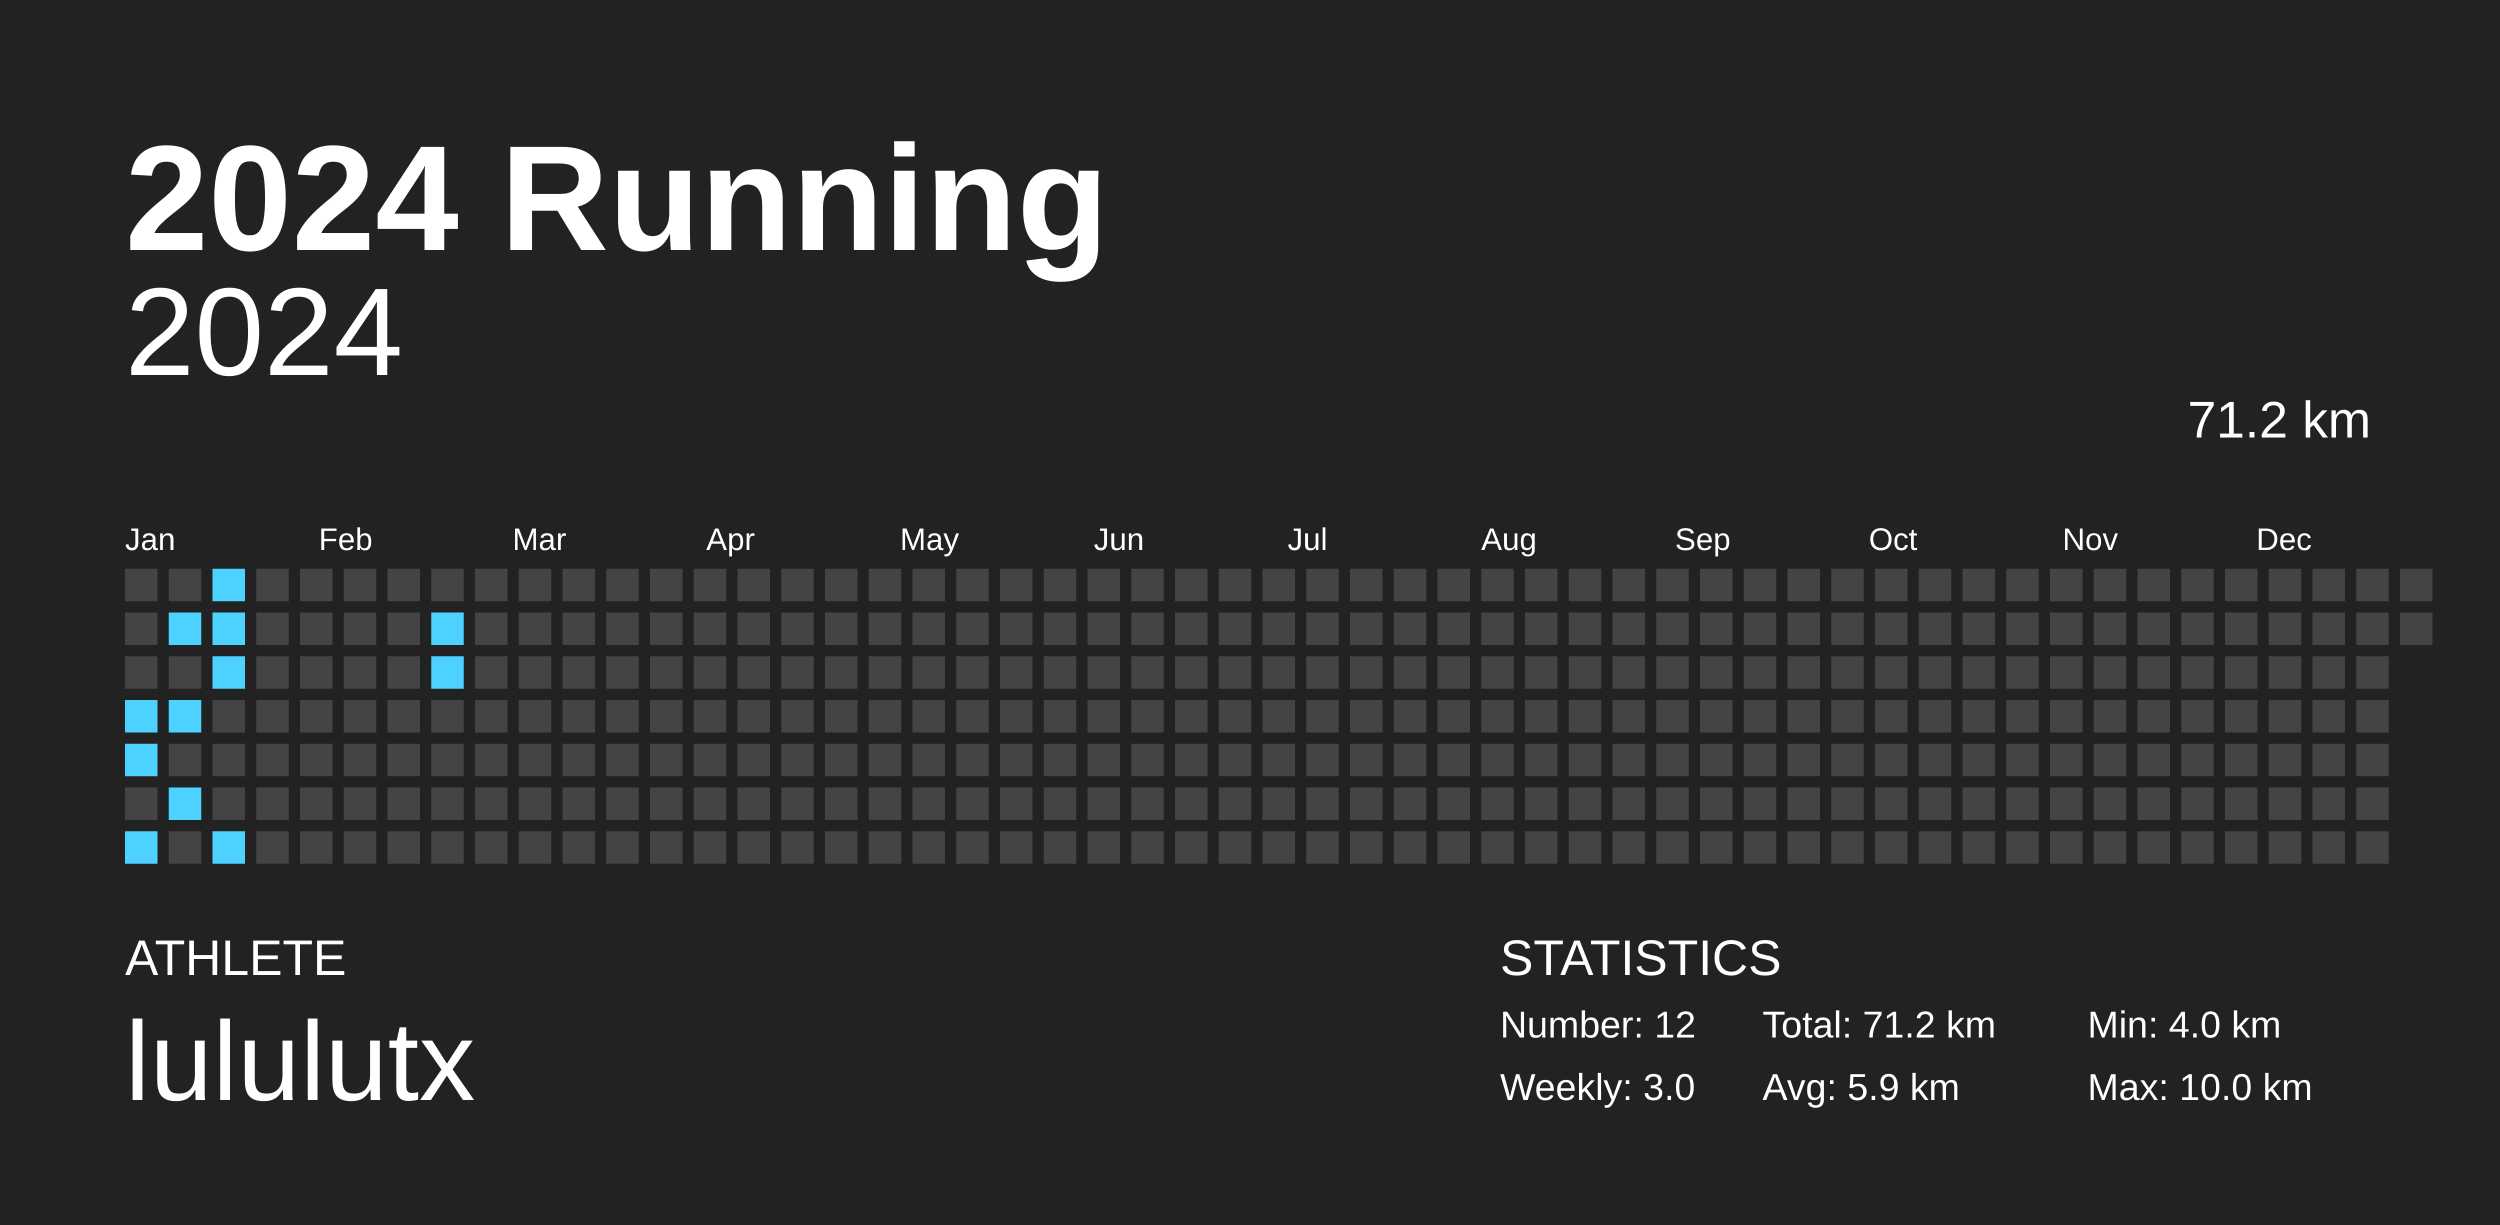
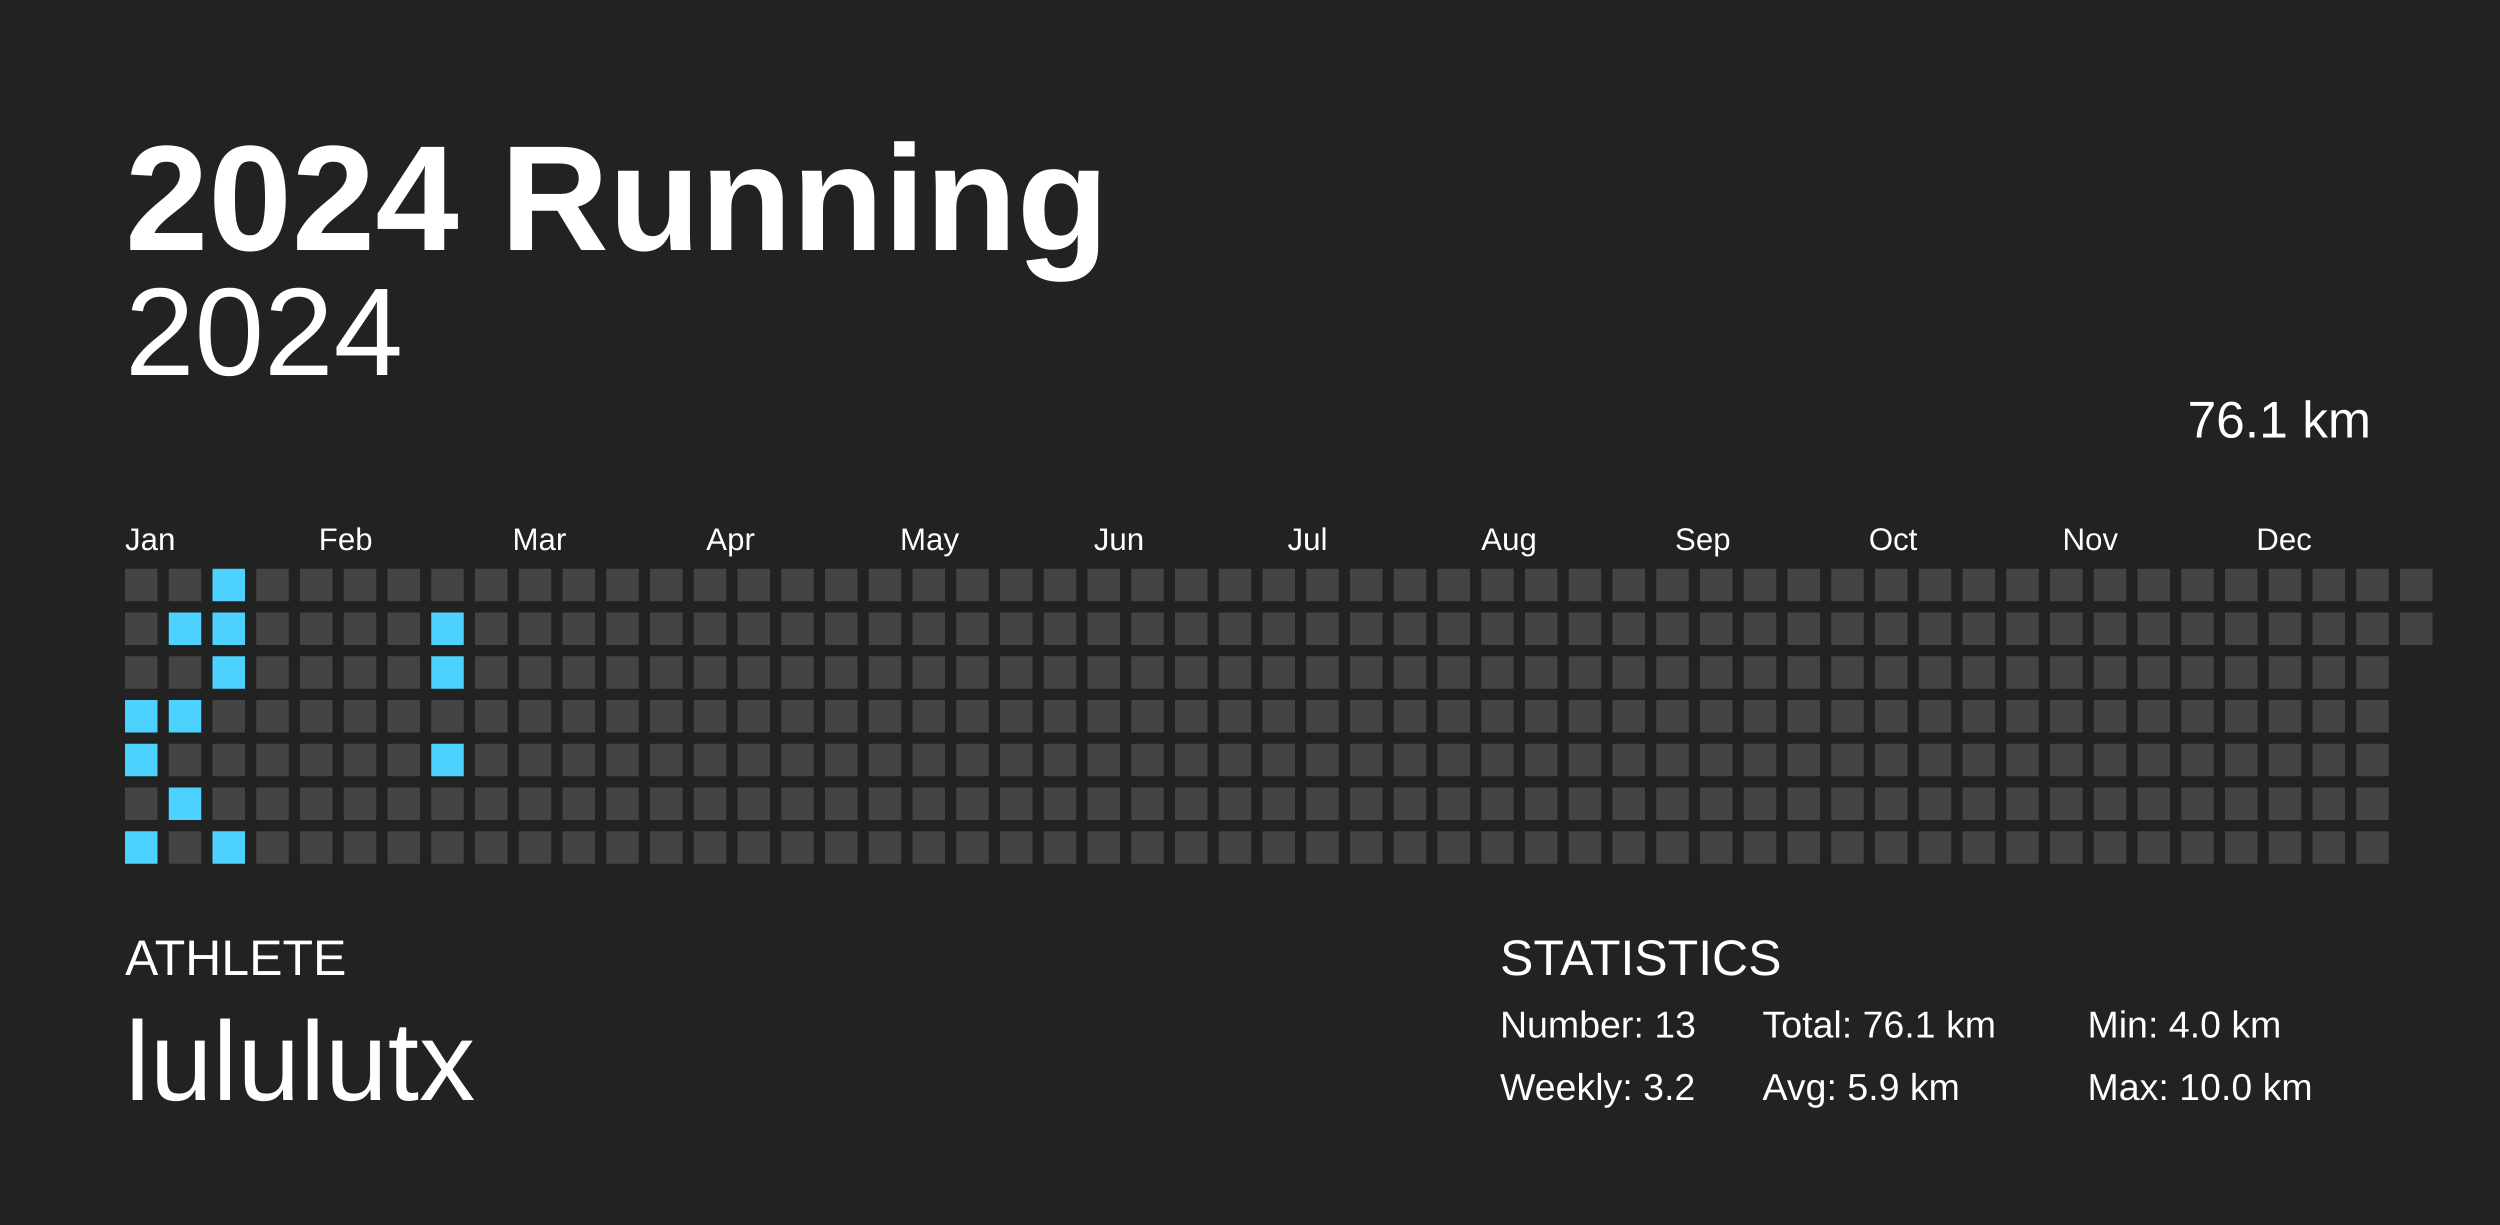
<svg xmlns="http://www.w3.org/2000/svg" baseProfile="full" height="98mm" version="1.1" viewBox="0,0,200,98" width="200mm">
  <defs />
  <rect fill="#222222" height="98" width="200" x="0" y="0" />
  <text fill="#FFFFFF" style="font-size:12px; font-family:Arial; font-weight:bold;" x="10" y="20">2024 Running</text>
  <text fill="#FFFFFF" style="font-size:4px; font-family:Arial" x="10" y="78">ATHLETE</text>
  <text fill="#FFFFFF" style="font-size:9px; font-family:Arial" x="10" y="88">lululutx</text>
  <text fill="#FFFFFF" style="font-size:4px; font-family:Arial" x="120" y="78">STATISTICS</text>
-   <text fill="#FFFFFF" style="font-size:3px; font-family:Arial" x="120" y="83">Number: 12</text>
-   <text fill="#FFFFFF" style="font-size:3px; font-family:Arial" x="120" y="88">Weekly: 3.0</text>
-   <text fill="#FFFFFF" style="font-size:3px; font-family:Arial" x="141" y="83">Total: 71.2 km</text>
+   <text fill="#FFFFFF" style="font-size:3px; font-family:Arial" x="120" y="83">Number: 13</text>
+   <text fill="#FFFFFF" style="font-size:3px; font-family:Arial" x="120" y="88">Weekly: 3.2</text>
+   <text fill="#FFFFFF" style="font-size:3px; font-family:Arial" x="141" y="83">Total: 76.1 km</text>
  <text fill="#FFFFFF" style="font-size:3px; font-family:Arial" x="141" y="88">Avg: 5.9 km</text>
  <text fill="#FFFFFF" style="font-size:3px; font-family:Arial" x="167" y="83">Min: 4.0 km</text>
  <text fill="#FFFFFF" style="font-size:3px; font-family:Arial" x="167" y="88">Max: 10.0 km</text>
  <text alignment-baseline="hanging" fill="#FFFFFF" style="font-size:10.0px; font-family:Arial;" x="10" y="30">2024</text>
-   <text alignment-baseline="hanging" fill="#FFFFFF" style="font-size:4.125px; font-family:Arial;" x="175" y="35">71.2 km</text>
+   <text alignment-baseline="hanging" fill="#FFFFFF" style="font-size:4.125px; font-family:Arial;" x="175" y="35">76.1 km</text>
  <text fill="#FFFFFF" style="font-size:2.5px; font-family:Arial" x="10.0" y="44">Jan</text>
  <text fill="#FFFFFF" style="font-size:2.5px; font-family:Arial" x="25.5" y="44">Feb</text>
  <text fill="#FFFFFF" style="font-size:2.5px; font-family:Arial" x="41.0" y="44">Mar</text>
  <text fill="#FFFFFF" style="font-size:2.5px; font-family:Arial" x="56.5" y="44">Apr</text>
  <text fill="#FFFFFF" style="font-size:2.5px; font-family:Arial" x="72.0" y="44">May</text>
  <text fill="#FFFFFF" style="font-size:2.5px; font-family:Arial" x="87.5" y="44">Jun</text>
  <text fill="#FFFFFF" style="font-size:2.5px; font-family:Arial" x="103.0" y="44">Jul</text>
  <text fill="#FFFFFF" style="font-size:2.5px; font-family:Arial" x="118.5" y="44">Aug</text>
  <text fill="#FFFFFF" style="font-size:2.5px; font-family:Arial" x="134.0" y="44">Sep</text>
  <text fill="#FFFFFF" style="font-size:2.5px; font-family:Arial" x="149.5" y="44">Oct</text>
  <text fill="#FFFFFF" style="font-size:2.5px; font-family:Arial" x="165.0" y="44">Nov</text>
  <text fill="#FFFFFF" style="font-size:2.5px; font-family:Arial" x="180.5" y="44">Dec</text>
  <rect fill="#444444" height="2.6" width="2.6" x="10.0" y="45.5" />
  <rect fill="#444444" height="2.6" width="2.6" x="10.0" y="49.0" />
  <rect fill="#444444" height="2.6" width="2.6" x="10.0" y="52.5" />
  <rect fill="#4dd2ff" height="2.6" width="2.6" x="10.0" y="56.0" />
  <rect fill="#4dd2ff" height="2.6" width="2.6" x="10.0" y="59.5" />
  <rect fill="#444444" height="2.6" width="2.6" x="10.0" y="63.0" />
  <rect fill="#4dd2ff" height="2.6" width="2.6" x="10.0" y="66.5" />
  <rect fill="#444444" height="2.6" width="2.6" x="13.5" y="45.5" />
  <rect fill="#4dd2ff" height="2.6" width="2.6" x="13.5" y="49.0" />
  <rect fill="#444444" height="2.6" width="2.6" x="13.5" y="52.5" />
  <rect fill="#4dd2ff" height="2.6" width="2.6" x="13.5" y="56.0" />
  <rect fill="#444444" height="2.6" width="2.6" x="13.5" y="59.5" />
  <rect fill="#4dd2ff" height="2.6" width="2.6" x="13.5" y="63.0" />
  <rect fill="#444444" height="2.6" width="2.6" x="13.5" y="66.5" />
  <rect fill="#4dd2ff" height="2.6" width="2.6" x="17.0" y="45.5" />
  <rect fill="#4dd2ff" height="2.6" width="2.6" x="17.0" y="49.0" />
  <rect fill="#4dd2ff" height="2.6" width="2.6" x="17.0" y="52.5" />
  <rect fill="#444444" height="2.6" width="2.6" x="17.0" y="56.0" />
  <rect fill="#444444" height="2.6" width="2.6" x="17.0" y="59.5" />
  <rect fill="#444444" height="2.6" width="2.6" x="17.0" y="63.0" />
  <rect fill="#4dd2ff" height="2.6" width="2.6" x="17.0" y="66.5" />
  <rect fill="#444444" height="2.6" width="2.6" x="20.5" y="45.5" />
  <rect fill="#444444" height="2.6" width="2.6" x="20.5" y="49.0" />
  <rect fill="#444444" height="2.6" width="2.6" x="20.5" y="52.5" />
  <rect fill="#444444" height="2.6" width="2.6" x="20.5" y="56.0" />
  <rect fill="#444444" height="2.6" width="2.6" x="20.5" y="59.5" />
  <rect fill="#444444" height="2.6" width="2.6" x="20.5" y="63.0" />
  <rect fill="#444444" height="2.6" width="2.6" x="20.5" y="66.5" />
  <rect fill="#444444" height="2.6" width="2.6" x="24.0" y="45.5" />
  <rect fill="#444444" height="2.6" width="2.6" x="24.0" y="49.0" />
  <rect fill="#444444" height="2.6" width="2.6" x="24.0" y="52.5" />
  <rect fill="#444444" height="2.6" width="2.6" x="24.0" y="56.0" />
  <rect fill="#444444" height="2.6" width="2.6" x="24.0" y="59.5" />
  <rect fill="#444444" height="2.6" width="2.6" x="24.0" y="63.0" />
  <rect fill="#444444" height="2.6" width="2.6" x="24.0" y="66.5" />
  <rect fill="#444444" height="2.6" width="2.6" x="27.5" y="45.5" />
  <rect fill="#444444" height="2.6" width="2.6" x="27.5" y="49.0" />
  <rect fill="#444444" height="2.6" width="2.6" x="27.5" y="52.5" />
  <rect fill="#444444" height="2.6" width="2.6" x="27.5" y="56.0" />
  <rect fill="#444444" height="2.6" width="2.6" x="27.5" y="59.5" />
  <rect fill="#444444" height="2.6" width="2.6" x="27.5" y="63.0" />
  <rect fill="#444444" height="2.6" width="2.6" x="27.5" y="66.5" />
  <rect fill="#444444" height="2.6" width="2.6" x="31.0" y="45.5" />
  <rect fill="#444444" height="2.6" width="2.6" x="31.0" y="49.0" />
  <rect fill="#444444" height="2.6" width="2.6" x="31.0" y="52.5" />
  <rect fill="#444444" height="2.6" width="2.6" x="31.0" y="56.0" />
  <rect fill="#444444" height="2.6" width="2.6" x="31.0" y="59.5" />
  <rect fill="#444444" height="2.6" width="2.6" x="31.0" y="63.0" />
  <rect fill="#444444" height="2.6" width="2.6" x="31.0" y="66.5" />
  <rect fill="#444444" height="2.6" width="2.6" x="34.5" y="45.5" />
  <rect fill="#4dd2ff" height="2.6" width="2.6" x="34.5" y="49.0" />
  <rect fill="#4dd2ff" height="2.6" width="2.6" x="34.5" y="52.5" />
  <rect fill="#444444" height="2.6" width="2.6" x="34.5" y="56.0" />
-   <rect fill="#444444" height="2.6" width="2.6" x="34.5" y="59.5" />
+   <rect fill="#4dd2ff" height="2.6" width="2.6" x="34.5" y="59.5" />
  <rect fill="#444444" height="2.6" width="2.6" x="34.5" y="63.0" />
  <rect fill="#444444" height="2.6" width="2.6" x="34.5" y="66.5" />
  <rect fill="#444444" height="2.6" width="2.6" x="38.0" y="45.5" />
  <rect fill="#444444" height="2.6" width="2.6" x="38.0" y="49.0" />
  <rect fill="#444444" height="2.6" width="2.6" x="38.0" y="52.5" />
  <rect fill="#444444" height="2.6" width="2.6" x="38.0" y="56.0" />
  <rect fill="#444444" height="2.6" width="2.6" x="38.0" y="59.5" />
  <rect fill="#444444" height="2.6" width="2.6" x="38.0" y="63.0" />
  <rect fill="#444444" height="2.6" width="2.6" x="38.0" y="66.5" />
  <rect fill="#444444" height="2.6" width="2.6" x="41.5" y="45.5" />
  <rect fill="#444444" height="2.6" width="2.6" x="41.5" y="49.0" />
  <rect fill="#444444" height="2.6" width="2.6" x="41.5" y="52.5" />
  <rect fill="#444444" height="2.6" width="2.6" x="41.5" y="56.0" />
  <rect fill="#444444" height="2.6" width="2.6" x="41.5" y="59.5" />
  <rect fill="#444444" height="2.6" width="2.6" x="41.5" y="63.0" />
  <rect fill="#444444" height="2.6" width="2.6" x="41.5" y="66.5" />
  <rect fill="#444444" height="2.6" width="2.6" x="45.0" y="45.5" />
  <rect fill="#444444" height="2.6" width="2.6" x="45.0" y="49.0" />
  <rect fill="#444444" height="2.6" width="2.6" x="45.0" y="52.5" />
  <rect fill="#444444" height="2.6" width="2.6" x="45.0" y="56.0" />
  <rect fill="#444444" height="2.6" width="2.6" x="45.0" y="59.5" />
  <rect fill="#444444" height="2.6" width="2.6" x="45.0" y="63.0" />
  <rect fill="#444444" height="2.6" width="2.6" x="45.0" y="66.5" />
  <rect fill="#444444" height="2.6" width="2.6" x="48.5" y="45.5" />
  <rect fill="#444444" height="2.6" width="2.6" x="48.5" y="49.0" />
  <rect fill="#444444" height="2.6" width="2.6" x="48.5" y="52.5" />
  <rect fill="#444444" height="2.6" width="2.6" x="48.5" y="56.0" />
  <rect fill="#444444" height="2.6" width="2.6" x="48.5" y="59.5" />
  <rect fill="#444444" height="2.6" width="2.6" x="48.5" y="63.0" />
  <rect fill="#444444" height="2.6" width="2.6" x="48.5" y="66.5" />
  <rect fill="#444444" height="2.6" width="2.6" x="52.0" y="45.5" />
  <rect fill="#444444" height="2.6" width="2.6" x="52.0" y="49.0" />
  <rect fill="#444444" height="2.6" width="2.6" x="52.0" y="52.5" />
  <rect fill="#444444" height="2.6" width="2.6" x="52.0" y="56.0" />
  <rect fill="#444444" height="2.6" width="2.6" x="52.0" y="59.5" />
  <rect fill="#444444" height="2.6" width="2.6" x="52.0" y="63.0" />
  <rect fill="#444444" height="2.6" width="2.6" x="52.0" y="66.5" />
  <rect fill="#444444" height="2.6" width="2.6" x="55.5" y="45.5" />
  <rect fill="#444444" height="2.6" width="2.6" x="55.5" y="49.0" />
  <rect fill="#444444" height="2.6" width="2.6" x="55.5" y="52.5" />
  <rect fill="#444444" height="2.6" width="2.6" x="55.5" y="56.0" />
  <rect fill="#444444" height="2.6" width="2.6" x="55.5" y="59.5" />
  <rect fill="#444444" height="2.6" width="2.6" x="55.5" y="63.0" />
  <rect fill="#444444" height="2.6" width="2.6" x="55.5" y="66.5" />
  <rect fill="#444444" height="2.6" width="2.6" x="59.0" y="45.5" />
  <rect fill="#444444" height="2.6" width="2.6" x="59.0" y="49.0" />
  <rect fill="#444444" height="2.6" width="2.6" x="59.0" y="52.5" />
  <rect fill="#444444" height="2.6" width="2.6" x="59.0" y="56.0" />
  <rect fill="#444444" height="2.6" width="2.6" x="59.0" y="59.5" />
  <rect fill="#444444" height="2.6" width="2.6" x="59.0" y="63.0" />
  <rect fill="#444444" height="2.6" width="2.6" x="59.0" y="66.5" />
  <rect fill="#444444" height="2.6" width="2.6" x="62.5" y="45.5" />
  <rect fill="#444444" height="2.6" width="2.6" x="62.5" y="49.0" />
  <rect fill="#444444" height="2.6" width="2.6" x="62.5" y="52.5" />
  <rect fill="#444444" height="2.6" width="2.6" x="62.5" y="56.0" />
  <rect fill="#444444" height="2.6" width="2.6" x="62.5" y="59.5" />
  <rect fill="#444444" height="2.6" width="2.6" x="62.5" y="63.0" />
  <rect fill="#444444" height="2.6" width="2.6" x="62.5" y="66.5" />
  <rect fill="#444444" height="2.6" width="2.6" x="66.0" y="45.5" />
  <rect fill="#444444" height="2.6" width="2.6" x="66.0" y="49.0" />
  <rect fill="#444444" height="2.6" width="2.6" x="66.0" y="52.5" />
  <rect fill="#444444" height="2.6" width="2.6" x="66.0" y="56.0" />
  <rect fill="#444444" height="2.6" width="2.6" x="66.0" y="59.5" />
  <rect fill="#444444" height="2.6" width="2.6" x="66.0" y="63.0" />
  <rect fill="#444444" height="2.6" width="2.6" x="66.0" y="66.5" />
  <rect fill="#444444" height="2.6" width="2.6" x="69.5" y="45.5" />
  <rect fill="#444444" height="2.6" width="2.6" x="69.5" y="49.0" />
  <rect fill="#444444" height="2.6" width="2.6" x="69.5" y="52.5" />
  <rect fill="#444444" height="2.6" width="2.6" x="69.5" y="56.0" />
  <rect fill="#444444" height="2.6" width="2.6" x="69.5" y="59.5" />
  <rect fill="#444444" height="2.6" width="2.6" x="69.5" y="63.0" />
  <rect fill="#444444" height="2.6" width="2.6" x="69.5" y="66.5" />
  <rect fill="#444444" height="2.6" width="2.6" x="73.0" y="45.5" />
  <rect fill="#444444" height="2.6" width="2.6" x="73.0" y="49.0" />
  <rect fill="#444444" height="2.6" width="2.6" x="73.0" y="52.5" />
  <rect fill="#444444" height="2.6" width="2.6" x="73.0" y="56.0" />
  <rect fill="#444444" height="2.6" width="2.6" x="73.0" y="59.5" />
  <rect fill="#444444" height="2.6" width="2.6" x="73.0" y="63.0" />
  <rect fill="#444444" height="2.6" width="2.6" x="73.0" y="66.5" />
  <rect fill="#444444" height="2.6" width="2.6" x="76.5" y="45.5" />
  <rect fill="#444444" height="2.6" width="2.6" x="76.5" y="49.0" />
  <rect fill="#444444" height="2.6" width="2.6" x="76.5" y="52.5" />
  <rect fill="#444444" height="2.6" width="2.6" x="76.5" y="56.0" />
  <rect fill="#444444" height="2.6" width="2.6" x="76.5" y="59.5" />
  <rect fill="#444444" height="2.6" width="2.6" x="76.5" y="63.0" />
  <rect fill="#444444" height="2.6" width="2.6" x="76.5" y="66.5" />
  <rect fill="#444444" height="2.6" width="2.6" x="80.0" y="45.5" />
  <rect fill="#444444" height="2.6" width="2.6" x="80.0" y="49.0" />
  <rect fill="#444444" height="2.6" width="2.6" x="80.0" y="52.5" />
  <rect fill="#444444" height="2.6" width="2.6" x="80.0" y="56.0" />
  <rect fill="#444444" height="2.6" width="2.6" x="80.0" y="59.5" />
  <rect fill="#444444" height="2.6" width="2.6" x="80.0" y="63.0" />
  <rect fill="#444444" height="2.6" width="2.6" x="80.0" y="66.5" />
  <rect fill="#444444" height="2.6" width="2.6" x="83.5" y="45.5" />
  <rect fill="#444444" height="2.6" width="2.6" x="83.5" y="49.0" />
  <rect fill="#444444" height="2.6" width="2.6" x="83.5" y="52.5" />
  <rect fill="#444444" height="2.6" width="2.6" x="83.5" y="56.0" />
  <rect fill="#444444" height="2.6" width="2.6" x="83.5" y="59.5" />
  <rect fill="#444444" height="2.6" width="2.6" x="83.5" y="63.0" />
  <rect fill="#444444" height="2.6" width="2.6" x="83.5" y="66.5" />
  <rect fill="#444444" height="2.6" width="2.6" x="87.0" y="45.5" />
  <rect fill="#444444" height="2.6" width="2.6" x="87.0" y="49.0" />
  <rect fill="#444444" height="2.6" width="2.6" x="87.0" y="52.5" />
  <rect fill="#444444" height="2.6" width="2.6" x="87.0" y="56.0" />
  <rect fill="#444444" height="2.6" width="2.6" x="87.0" y="59.5" />
  <rect fill="#444444" height="2.6" width="2.6" x="87.0" y="63.0" />
  <rect fill="#444444" height="2.6" width="2.6" x="87.0" y="66.5" />
  <rect fill="#444444" height="2.6" width="2.6" x="90.5" y="45.5" />
  <rect fill="#444444" height="2.6" width="2.6" x="90.5" y="49.0" />
  <rect fill="#444444" height="2.6" width="2.6" x="90.5" y="52.5" />
  <rect fill="#444444" height="2.6" width="2.6" x="90.5" y="56.0" />
  <rect fill="#444444" height="2.6" width="2.6" x="90.5" y="59.5" />
  <rect fill="#444444" height="2.6" width="2.6" x="90.5" y="63.0" />
  <rect fill="#444444" height="2.6" width="2.6" x="90.5" y="66.5" />
  <rect fill="#444444" height="2.6" width="2.6" x="94.0" y="45.5" />
  <rect fill="#444444" height="2.6" width="2.6" x="94.0" y="49.0" />
  <rect fill="#444444" height="2.6" width="2.6" x="94.0" y="52.5" />
  <rect fill="#444444" height="2.6" width="2.6" x="94.0" y="56.0" />
  <rect fill="#444444" height="2.6" width="2.6" x="94.0" y="59.5" />
  <rect fill="#444444" height="2.6" width="2.6" x="94.0" y="63.0" />
  <rect fill="#444444" height="2.6" width="2.6" x="94.0" y="66.5" />
  <rect fill="#444444" height="2.6" width="2.6" x="97.5" y="45.5" />
  <rect fill="#444444" height="2.6" width="2.6" x="97.5" y="49.0" />
  <rect fill="#444444" height="2.6" width="2.6" x="97.5" y="52.5" />
  <rect fill="#444444" height="2.6" width="2.6" x="97.5" y="56.0" />
  <rect fill="#444444" height="2.6" width="2.6" x="97.5" y="59.5" />
  <rect fill="#444444" height="2.6" width="2.6" x="97.5" y="63.0" />
  <rect fill="#444444" height="2.6" width="2.6" x="97.5" y="66.5" />
  <rect fill="#444444" height="2.6" width="2.6" x="101.0" y="45.5" />
  <rect fill="#444444" height="2.6" width="2.6" x="101.0" y="49.0" />
  <rect fill="#444444" height="2.6" width="2.6" x="101.0" y="52.5" />
  <rect fill="#444444" height="2.6" width="2.6" x="101.0" y="56.0" />
  <rect fill="#444444" height="2.6" width="2.6" x="101.0" y="59.5" />
  <rect fill="#444444" height="2.6" width="2.6" x="101.0" y="63.0" />
  <rect fill="#444444" height="2.6" width="2.6" x="101.0" y="66.5" />
  <rect fill="#444444" height="2.6" width="2.6" x="104.5" y="45.5" />
  <rect fill="#444444" height="2.6" width="2.6" x="104.5" y="49.0" />
  <rect fill="#444444" height="2.6" width="2.6" x="104.5" y="52.5" />
  <rect fill="#444444" height="2.6" width="2.6" x="104.5" y="56.0" />
  <rect fill="#444444" height="2.6" width="2.6" x="104.5" y="59.5" />
  <rect fill="#444444" height="2.6" width="2.6" x="104.5" y="63.0" />
  <rect fill="#444444" height="2.6" width="2.6" x="104.5" y="66.5" />
  <rect fill="#444444" height="2.6" width="2.6" x="108.0" y="45.5" />
  <rect fill="#444444" height="2.6" width="2.6" x="108.0" y="49.0" />
  <rect fill="#444444" height="2.6" width="2.6" x="108.0" y="52.5" />
  <rect fill="#444444" height="2.6" width="2.6" x="108.0" y="56.0" />
  <rect fill="#444444" height="2.6" width="2.6" x="108.0" y="59.5" />
  <rect fill="#444444" height="2.6" width="2.6" x="108.0" y="63.0" />
  <rect fill="#444444" height="2.6" width="2.6" x="108.0" y="66.5" />
  <rect fill="#444444" height="2.6" width="2.6" x="111.5" y="45.5" />
  <rect fill="#444444" height="2.6" width="2.6" x="111.5" y="49.0" />
  <rect fill="#444444" height="2.6" width="2.6" x="111.5" y="52.5" />
  <rect fill="#444444" height="2.6" width="2.6" x="111.5" y="56.0" />
  <rect fill="#444444" height="2.6" width="2.6" x="111.5" y="59.5" />
  <rect fill="#444444" height="2.6" width="2.6" x="111.5" y="63.0" />
  <rect fill="#444444" height="2.6" width="2.6" x="111.5" y="66.5" />
  <rect fill="#444444" height="2.6" width="2.6" x="115.0" y="45.5" />
  <rect fill="#444444" height="2.6" width="2.6" x="115.0" y="49.0" />
  <rect fill="#444444" height="2.6" width="2.6" x="115.0" y="52.5" />
  <rect fill="#444444" height="2.6" width="2.6" x="115.0" y="56.0" />
  <rect fill="#444444" height="2.6" width="2.6" x="115.0" y="59.5" />
  <rect fill="#444444" height="2.6" width="2.6" x="115.0" y="63.0" />
  <rect fill="#444444" height="2.6" width="2.6" x="115.0" y="66.5" />
  <rect fill="#444444" height="2.6" width="2.6" x="118.5" y="45.5" />
  <rect fill="#444444" height="2.6" width="2.6" x="118.5" y="49.0" />
  <rect fill="#444444" height="2.6" width="2.6" x="118.5" y="52.5" />
  <rect fill="#444444" height="2.6" width="2.6" x="118.5" y="56.0" />
  <rect fill="#444444" height="2.6" width="2.6" x="118.5" y="59.5" />
  <rect fill="#444444" height="2.6" width="2.6" x="118.5" y="63.0" />
  <rect fill="#444444" height="2.6" width="2.6" x="118.5" y="66.5" />
  <rect fill="#444444" height="2.6" width="2.6" x="122.0" y="45.5" />
  <rect fill="#444444" height="2.6" width="2.6" x="122.0" y="49.0" />
  <rect fill="#444444" height="2.6" width="2.6" x="122.0" y="52.5" />
  <rect fill="#444444" height="2.6" width="2.6" x="122.0" y="56.0" />
  <rect fill="#444444" height="2.6" width="2.6" x="122.0" y="59.5" />
  <rect fill="#444444" height="2.6" width="2.6" x="122.0" y="63.0" />
  <rect fill="#444444" height="2.6" width="2.6" x="122.0" y="66.5" />
  <rect fill="#444444" height="2.6" width="2.6" x="125.5" y="45.5" />
  <rect fill="#444444" height="2.6" width="2.6" x="125.5" y="49.0" />
  <rect fill="#444444" height="2.6" width="2.6" x="125.5" y="52.5" />
  <rect fill="#444444" height="2.6" width="2.6" x="125.5" y="56.0" />
  <rect fill="#444444" height="2.6" width="2.6" x="125.5" y="59.5" />
  <rect fill="#444444" height="2.6" width="2.6" x="125.5" y="63.0" />
  <rect fill="#444444" height="2.6" width="2.6" x="125.5" y="66.5" />
  <rect fill="#444444" height="2.6" width="2.6" x="129.0" y="45.5" />
  <rect fill="#444444" height="2.6" width="2.6" x="129.0" y="49.0" />
  <rect fill="#444444" height="2.6" width="2.6" x="129.0" y="52.5" />
  <rect fill="#444444" height="2.6" width="2.6" x="129.0" y="56.0" />
  <rect fill="#444444" height="2.6" width="2.6" x="129.0" y="59.5" />
  <rect fill="#444444" height="2.6" width="2.6" x="129.0" y="63.0" />
  <rect fill="#444444" height="2.6" width="2.6" x="129.0" y="66.5" />
  <rect fill="#444444" height="2.6" width="2.6" x="132.5" y="45.5" />
  <rect fill="#444444" height="2.6" width="2.6" x="132.5" y="49.0" />
  <rect fill="#444444" height="2.6" width="2.6" x="132.5" y="52.5" />
  <rect fill="#444444" height="2.6" width="2.6" x="132.5" y="56.0" />
  <rect fill="#444444" height="2.6" width="2.6" x="132.5" y="59.5" />
  <rect fill="#444444" height="2.6" width="2.6" x="132.5" y="63.0" />
  <rect fill="#444444" height="2.6" width="2.6" x="132.5" y="66.5" />
  <rect fill="#444444" height="2.6" width="2.6" x="136.0" y="45.5" />
  <rect fill="#444444" height="2.6" width="2.6" x="136.0" y="49.0" />
  <rect fill="#444444" height="2.6" width="2.6" x="136.0" y="52.5" />
  <rect fill="#444444" height="2.6" width="2.6" x="136.0" y="56.0" />
  <rect fill="#444444" height="2.6" width="2.6" x="136.0" y="59.5" />
  <rect fill="#444444" height="2.6" width="2.6" x="136.0" y="63.0" />
  <rect fill="#444444" height="2.6" width="2.6" x="136.0" y="66.5" />
  <rect fill="#444444" height="2.6" width="2.6" x="139.5" y="45.5" />
  <rect fill="#444444" height="2.6" width="2.6" x="139.5" y="49.0" />
  <rect fill="#444444" height="2.6" width="2.6" x="139.5" y="52.5" />
  <rect fill="#444444" height="2.6" width="2.6" x="139.5" y="56.0" />
  <rect fill="#444444" height="2.6" width="2.6" x="139.5" y="59.5" />
  <rect fill="#444444" height="2.6" width="2.6" x="139.5" y="63.0" />
  <rect fill="#444444" height="2.6" width="2.6" x="139.5" y="66.5" />
  <rect fill="#444444" height="2.6" width="2.6" x="143.0" y="45.5" />
  <rect fill="#444444" height="2.6" width="2.6" x="143.0" y="49.0" />
  <rect fill="#444444" height="2.6" width="2.6" x="143.0" y="52.5" />
  <rect fill="#444444" height="2.6" width="2.6" x="143.0" y="56.0" />
  <rect fill="#444444" height="2.6" width="2.6" x="143.0" y="59.5" />
  <rect fill="#444444" height="2.6" width="2.6" x="143.0" y="63.0" />
  <rect fill="#444444" height="2.6" width="2.6" x="143.0" y="66.5" />
  <rect fill="#444444" height="2.6" width="2.6" x="146.5" y="45.5" />
  <rect fill="#444444" height="2.6" width="2.6" x="146.5" y="49.0" />
  <rect fill="#444444" height="2.6" width="2.6" x="146.5" y="52.5" />
  <rect fill="#444444" height="2.6" width="2.6" x="146.5" y="56.0" />
  <rect fill="#444444" height="2.6" width="2.6" x="146.5" y="59.5" />
  <rect fill="#444444" height="2.6" width="2.6" x="146.5" y="63.0" />
  <rect fill="#444444" height="2.6" width="2.6" x="146.5" y="66.5" />
  <rect fill="#444444" height="2.6" width="2.6" x="150.0" y="45.5" />
  <rect fill="#444444" height="2.6" width="2.6" x="150.0" y="49.0" />
  <rect fill="#444444" height="2.6" width="2.6" x="150.0" y="52.5" />
  <rect fill="#444444" height="2.6" width="2.6" x="150.0" y="56.0" />
  <rect fill="#444444" height="2.6" width="2.6" x="150.0" y="59.5" />
  <rect fill="#444444" height="2.6" width="2.6" x="150.0" y="63.0" />
  <rect fill="#444444" height="2.6" width="2.6" x="150.0" y="66.5" />
  <rect fill="#444444" height="2.6" width="2.6" x="153.5" y="45.5" />
  <rect fill="#444444" height="2.6" width="2.6" x="153.5" y="49.0" />
  <rect fill="#444444" height="2.6" width="2.6" x="153.5" y="52.5" />
  <rect fill="#444444" height="2.6" width="2.6" x="153.5" y="56.0" />
  <rect fill="#444444" height="2.6" width="2.6" x="153.5" y="59.5" />
  <rect fill="#444444" height="2.6" width="2.6" x="153.5" y="63.0" />
  <rect fill="#444444" height="2.6" width="2.6" x="153.5" y="66.5" />
  <rect fill="#444444" height="2.6" width="2.6" x="157.0" y="45.5" />
  <rect fill="#444444" height="2.6" width="2.6" x="157.0" y="49.0" />
  <rect fill="#444444" height="2.6" width="2.6" x="157.0" y="52.5" />
  <rect fill="#444444" height="2.6" width="2.6" x="157.0" y="56.0" />
  <rect fill="#444444" height="2.6" width="2.6" x="157.0" y="59.5" />
  <rect fill="#444444" height="2.6" width="2.6" x="157.0" y="63.0" />
  <rect fill="#444444" height="2.6" width="2.6" x="157.0" y="66.5" />
  <rect fill="#444444" height="2.6" width="2.6" x="160.5" y="45.5" />
  <rect fill="#444444" height="2.6" width="2.6" x="160.5" y="49.0" />
  <rect fill="#444444" height="2.6" width="2.6" x="160.5" y="52.5" />
  <rect fill="#444444" height="2.6" width="2.6" x="160.5" y="56.0" />
  <rect fill="#444444" height="2.6" width="2.6" x="160.5" y="59.5" />
  <rect fill="#444444" height="2.6" width="2.6" x="160.5" y="63.0" />
  <rect fill="#444444" height="2.6" width="2.6" x="160.5" y="66.5" />
  <rect fill="#444444" height="2.6" width="2.6" x="164.0" y="45.5" />
  <rect fill="#444444" height="2.6" width="2.6" x="164.0" y="49.0" />
  <rect fill="#444444" height="2.6" width="2.6" x="164.0" y="52.5" />
  <rect fill="#444444" height="2.6" width="2.6" x="164.0" y="56.0" />
  <rect fill="#444444" height="2.6" width="2.6" x="164.0" y="59.5" />
  <rect fill="#444444" height="2.6" width="2.6" x="164.0" y="63.0" />
  <rect fill="#444444" height="2.6" width="2.6" x="164.0" y="66.5" />
  <rect fill="#444444" height="2.6" width="2.6" x="167.5" y="45.5" />
  <rect fill="#444444" height="2.6" width="2.6" x="167.5" y="49.0" />
  <rect fill="#444444" height="2.6" width="2.6" x="167.5" y="52.5" />
  <rect fill="#444444" height="2.6" width="2.6" x="167.5" y="56.0" />
  <rect fill="#444444" height="2.6" width="2.6" x="167.5" y="59.5" />
  <rect fill="#444444" height="2.6" width="2.6" x="167.5" y="63.0" />
  <rect fill="#444444" height="2.6" width="2.6" x="167.5" y="66.5" />
  <rect fill="#444444" height="2.6" width="2.6" x="171.0" y="45.5" />
  <rect fill="#444444" height="2.6" width="2.6" x="171.0" y="49.0" />
  <rect fill="#444444" height="2.6" width="2.6" x="171.0" y="52.5" />
  <rect fill="#444444" height="2.6" width="2.6" x="171.0" y="56.0" />
  <rect fill="#444444" height="2.6" width="2.6" x="171.0" y="59.5" />
  <rect fill="#444444" height="2.6" width="2.6" x="171.0" y="63.0" />
  <rect fill="#444444" height="2.6" width="2.6" x="171.0" y="66.5" />
  <rect fill="#444444" height="2.6" width="2.6" x="174.5" y="45.5" />
  <rect fill="#444444" height="2.6" width="2.6" x="174.5" y="49.0" />
  <rect fill="#444444" height="2.6" width="2.6" x="174.5" y="52.5" />
  <rect fill="#444444" height="2.6" width="2.6" x="174.5" y="56.0" />
  <rect fill="#444444" height="2.6" width="2.6" x="174.5" y="59.5" />
  <rect fill="#444444" height="2.6" width="2.6" x="174.5" y="63.0" />
  <rect fill="#444444" height="2.6" width="2.6" x="174.5" y="66.5" />
  <rect fill="#444444" height="2.6" width="2.6" x="178.0" y="45.5" />
  <rect fill="#444444" height="2.6" width="2.6" x="178.0" y="49.0" />
  <rect fill="#444444" height="2.6" width="2.6" x="178.0" y="52.5" />
  <rect fill="#444444" height="2.6" width="2.6" x="178.0" y="56.0" />
  <rect fill="#444444" height="2.6" width="2.6" x="178.0" y="59.5" />
  <rect fill="#444444" height="2.6" width="2.6" x="178.0" y="63.0" />
  <rect fill="#444444" height="2.6" width="2.6" x="178.0" y="66.5" />
  <rect fill="#444444" height="2.6" width="2.6" x="181.5" y="45.5" />
  <rect fill="#444444" height="2.6" width="2.6" x="181.5" y="49.0" />
  <rect fill="#444444" height="2.6" width="2.6" x="181.5" y="52.5" />
  <rect fill="#444444" height="2.6" width="2.6" x="181.5" y="56.0" />
  <rect fill="#444444" height="2.6" width="2.6" x="181.5" y="59.5" />
  <rect fill="#444444" height="2.6" width="2.6" x="181.5" y="63.0" />
  <rect fill="#444444" height="2.6" width="2.6" x="181.5" y="66.5" />
  <rect fill="#444444" height="2.6" width="2.6" x="185.0" y="45.5" />
  <rect fill="#444444" height="2.6" width="2.6" x="185.0" y="49.0" />
  <rect fill="#444444" height="2.6" width="2.6" x="185.0" y="52.5" />
  <rect fill="#444444" height="2.6" width="2.6" x="185.0" y="56.0" />
  <rect fill="#444444" height="2.6" width="2.6" x="185.0" y="59.5" />
  <rect fill="#444444" height="2.6" width="2.6" x="185.0" y="63.0" />
  <rect fill="#444444" height="2.6" width="2.6" x="185.0" y="66.5" />
  <rect fill="#444444" height="2.6" width="2.6" x="188.5" y="45.5" />
  <rect fill="#444444" height="2.6" width="2.6" x="188.5" y="49.0" />
  <rect fill="#444444" height="2.6" width="2.6" x="188.5" y="52.5" />
  <rect fill="#444444" height="2.6" width="2.6" x="188.5" y="56.0" />
  <rect fill="#444444" height="2.6" width="2.6" x="188.5" y="59.5" />
  <rect fill="#444444" height="2.6" width="2.6" x="188.5" y="63.0" />
  <rect fill="#444444" height="2.6" width="2.6" x="188.5" y="66.5" />
  <rect fill="#444444" height="2.6" width="2.6" x="192.0" y="45.5" />
  <rect fill="#444444" height="2.6" width="2.6" x="192.0" y="49.0" />
</svg>
